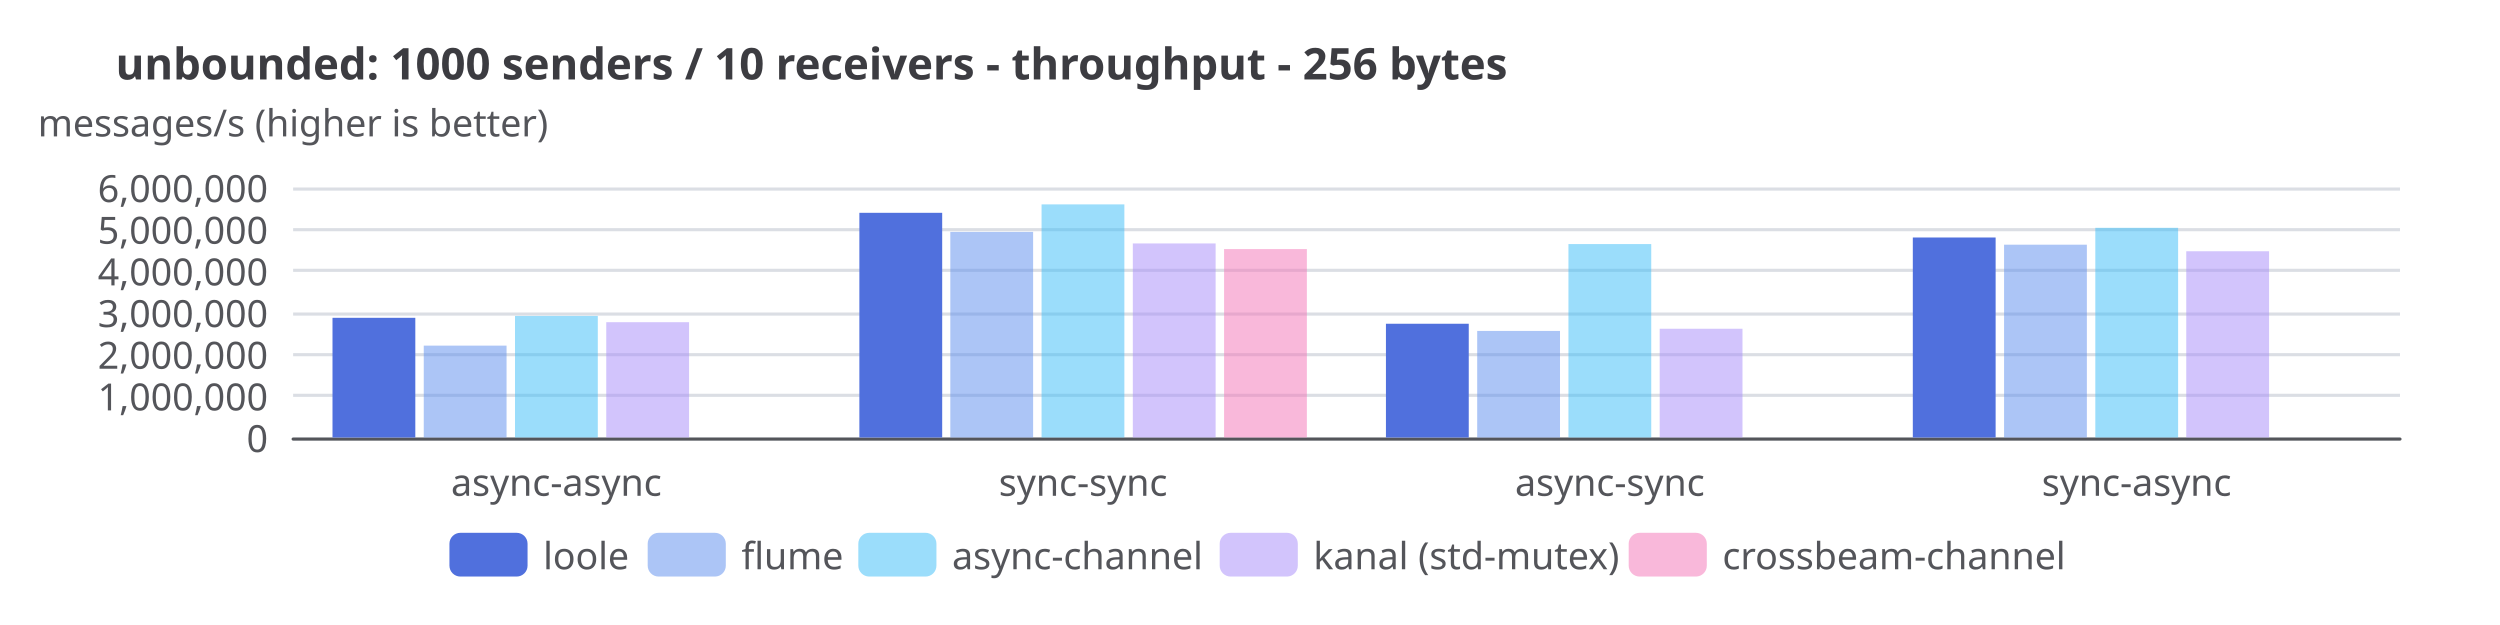
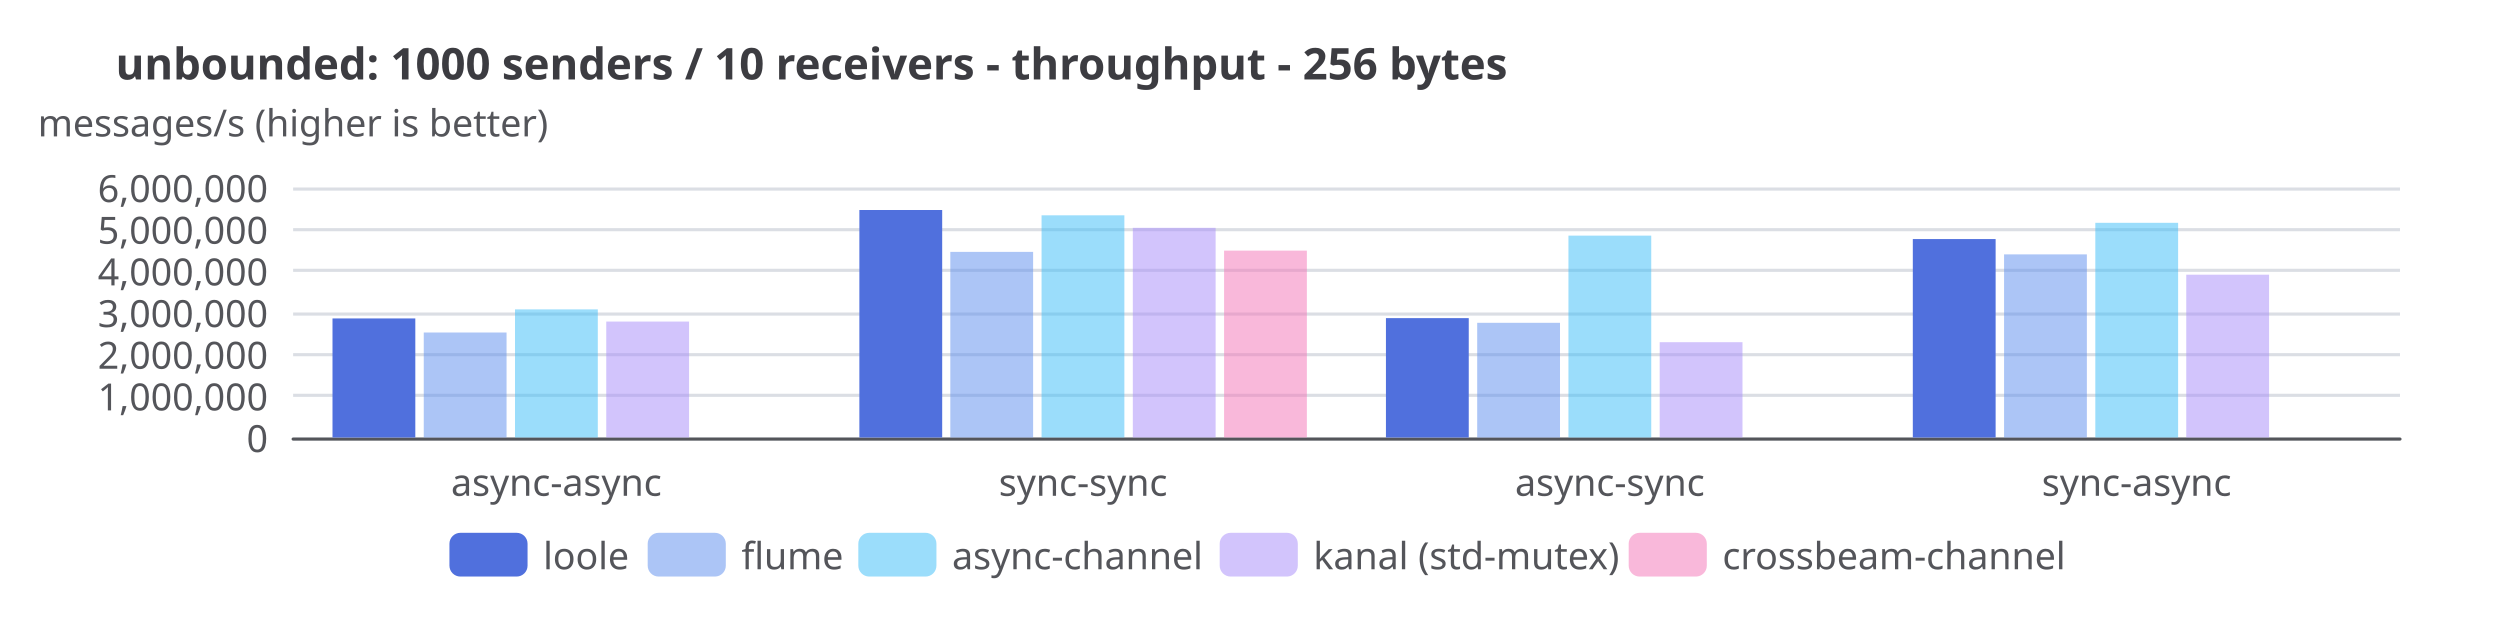
<svg xmlns="http://www.w3.org/2000/svg" width="800" height="200" version="1.1" baseProfile="full" viewBox="0 0 800 200">
  <rect width="800" height="200" x="0" y="0" fill="white" />
  <path d="M93.8 140.5L768 140.5" fill="none" pointer-events="visible" stroke="#dbdee4" class="zr9-cls-62" />
  <path d="M93.8 126.5L768 126.5" fill="none" pointer-events="visible" stroke="#dbdee4" class="zr9-cls-62" />
  <path d="M93.8 113.5L768 113.5" fill="none" pointer-events="visible" stroke="#dbdee4" class="zr9-cls-62" />
  <path d="M93.8 100.5L768 100.5" fill="none" pointer-events="visible" stroke="#dbdee4" class="zr9-cls-62" />
  <path d="M93.8 86.5L768 86.5" fill="none" pointer-events="visible" stroke="#dbdee4" class="zr9-cls-62" />
  <path d="M93.8 73.5L768 73.5" fill="none" pointer-events="visible" stroke="#dbdee4" class="zr9-cls-62" />
  <path d="M93.8 60.5L768 60.5" fill="none" pointer-events="visible" stroke="#dbdee4" class="zr9-cls-62" />
  <text dominant-baseline="central" text-anchor="middle" style="font-size:12px;font-family:sans-serif;" xml:space="preserve" y="-6" transform="translate(93.76 45)" fill="#54555a">messages/s (higher is better)</text>
  <path d="M93.8 140.5L768 140.5" fill="none" pointer-events="visible" stroke="#54555a" stroke-linecap="round" class="zr9-cls-62" />
  <text dominant-baseline="central" text-anchor="end" style="font-size:12px;font-family:sans-serif;" transform="translate(85.76 140)" fill="#54555a">0</text>
  <text dominant-baseline="central" text-anchor="end" style="font-size:12px;font-family:sans-serif;" transform="translate(85.76 126.6667)" fill="#54555a">1,000,000</text>
  <text dominant-baseline="central" text-anchor="end" style="font-size:12px;font-family:sans-serif;" transform="translate(85.76 113.3333)" fill="#54555a">2,000,000</text>
  <text dominant-baseline="central" text-anchor="end" style="font-size:12px;font-family:sans-serif;" transform="translate(85.76 100)" fill="#54555a">3,000,000</text>
  <text dominant-baseline="central" text-anchor="end" style="font-size:12px;font-family:sans-serif;" transform="translate(85.76 86.6667)" fill="#54555a">4,000,000</text>
  <text dominant-baseline="central" text-anchor="end" style="font-size:12px;font-family:sans-serif;" transform="translate(85.76 73.3333)" fill="#54555a">5,000,000</text>
  <text dominant-baseline="central" text-anchor="end" style="font-size:12px;font-family:sans-serif;" transform="translate(85.76 60)" fill="#54555a">6,000,000</text>
  <text dominant-baseline="central" text-anchor="middle" style="font-size:12px;font-family:sans-serif;" y="6" transform="translate(178.04 148)" fill="#54555a">async-async</text>
  <text dominant-baseline="central" text-anchor="middle" style="font-size:12px;font-family:sans-serif;" y="6" transform="translate(346.6 148)" fill="#54555a">sync-sync</text>
  <text dominant-baseline="central" text-anchor="middle" style="font-size:12px;font-family:sans-serif;" y="6" transform="translate(515.16 148)" fill="#54555a">async-sync</text>
  <text dominant-baseline="central" text-anchor="middle" style="font-size:12px;font-family:sans-serif;" y="6" transform="translate(683.72 148)" fill="#54555a">sync-async</text>
-   <path d="M106.4 140l26.5 0l0 -38.3l-26.5 0Z" fill="#5070dd" ecmeta_series_index="0" ecmeta_data_index="0" ecmeta_ssr_type="chart" class="zr9-cls-63" />
-   <path d="M275 140l26.5 0l0 -71.9l-26.5 0Z" fill="#5070dd" ecmeta_series_index="0" ecmeta_data_index="1" ecmeta_ssr_type="chart" class="zr9-cls-63" />
-   <path d="M443.5 140l26.5 0l0 -36.4l-26.5 0Z" fill="#5070dd" ecmeta_series_index="0" ecmeta_data_index="2" ecmeta_ssr_type="chart" class="zr9-cls-63" />
-   <path d="M612.1 140l26.5 0l0 -64l-26.5 0Z" fill="#5070dd" ecmeta_series_index="0" ecmeta_data_index="3" ecmeta_ssr_type="chart" class="zr9-cls-63" />
-   <path d="M135.6 140l26.5 0l0 -29.4l-26.5 0Z" fill="rgb(91,141,239)" fill-opacity="0.5" ecmeta_series_index="1" ecmeta_data_index="0" ecmeta_ssr_type="chart" class="zr9-cls-64" />
-   <path d="M304.1 140l26.5 0l0 -65.8l-26.5 0Z" fill="rgb(91,141,239)" fill-opacity="0.5" ecmeta_series_index="1" ecmeta_data_index="1" ecmeta_ssr_type="chart" class="zr9-cls-64" />
-   <path d="M472.7 140l26.5 0l0 -34.1l-26.5 0Z" fill="rgb(91,141,239)" fill-opacity="0.5" ecmeta_series_index="1" ecmeta_data_index="2" ecmeta_ssr_type="chart" class="zr9-cls-64" />
-   <path d="M641.3 140l26.5 0l0 -61.7l-26.5 0Z" fill="rgb(91,141,239)" fill-opacity="0.5" ecmeta_series_index="1" ecmeta_data_index="3" ecmeta_ssr_type="chart" class="zr9-cls-64" />
-   <path d="M164.8 140l26.5 0l0 -38.9l-26.5 0Z" fill="rgb(56,189,248)" fill-opacity="0.5" ecmeta_series_index="2" ecmeta_data_index="0" ecmeta_ssr_type="chart" class="zr9-cls-65" />
-   <path d="M333.3 140l26.5 0l0 -74.6l-26.5 0Z" fill="rgb(56,189,248)" fill-opacity="0.5" ecmeta_series_index="2" ecmeta_data_index="1" ecmeta_ssr_type="chart" class="zr9-cls-65" />
-   <path d="M501.9 140l26.5 0l0 -61.9l-26.5 0Z" fill="rgb(56,189,248)" fill-opacity="0.5" ecmeta_series_index="2" ecmeta_data_index="2" ecmeta_ssr_type="chart" class="zr9-cls-65" />
-   <path d="M670.5 140l26.5 0l0 -67.1l-26.5 0Z" fill="rgb(56,189,248)" fill-opacity="0.5" ecmeta_series_index="2" ecmeta_data_index="3" ecmeta_ssr_type="chart" class="zr9-cls-65" />
-   <path d="M194 140l26.5 0l0 -36.9l-26.5 0Z" fill="rgb(167,139,250)" fill-opacity="0.5" ecmeta_series_index="3" ecmeta_data_index="0" ecmeta_ssr_type="chart" class="zr9-cls-66" />
-   <path d="M362.5 140l26.5 0l0 -62.1l-26.5 0Z" fill="rgb(167,139,250)" fill-opacity="0.5" ecmeta_series_index="3" ecmeta_data_index="1" ecmeta_ssr_type="chart" class="zr9-cls-66" />
-   <path d="M531.1 140l26.5 0l0 -34.8l-26.5 0Z" fill="rgb(167,139,250)" fill-opacity="0.5" ecmeta_series_index="3" ecmeta_data_index="2" ecmeta_ssr_type="chart" class="zr9-cls-66" />
-   <path d="M699.6 140l26.5 0l0 -59.6l-26.5 0Z" fill="rgb(167,139,250)" fill-opacity="0.5" ecmeta_series_index="3" ecmeta_data_index="3" ecmeta_ssr_type="chart" class="zr9-cls-66" />
-   <path d="M391.7 140l26.5 0l0 -60.3l-26.5 0Z" fill="rgb(244,114,182)" fill-opacity="0.5" ecmeta_series_index="4" ecmeta_data_index="1" ecmeta_ssr_type="chart" class="zr9-cls-67" />
+   <path d="M106.4 140l26.5 0l0 -38.1l-26.5 0Z" fill="#5070dd" ecmeta_series_index="0" ecmeta_data_index="0" ecmeta_ssr_type="chart" class="zr9-cls-63" />
+   <path d="M275 140l26.5 0l0 -72.8l-26.5 0Z" fill="#5070dd" ecmeta_series_index="0" ecmeta_data_index="1" ecmeta_ssr_type="chart" class="zr9-cls-63" />
+   <path d="M443.5 140l26.5 0l0 -38.2l-26.5 0Z" fill="#5070dd" ecmeta_series_index="0" ecmeta_data_index="2" ecmeta_ssr_type="chart" class="zr9-cls-63" />
+   <path d="M612.1 140l26.5 0l0 -63.5l-26.5 0Z" fill="#5070dd" ecmeta_series_index="0" ecmeta_data_index="3" ecmeta_ssr_type="chart" class="zr9-cls-63" />
+   <path d="M135.6 140l26.5 0l0 -33.6l-26.5 0Z" fill="rgb(91,141,239)" fill-opacity="0.5" ecmeta_series_index="1" ecmeta_data_index="0" ecmeta_ssr_type="chart" class="zr9-cls-64" />
+   <path d="M304.1 140l26.5 0l0 -59.4l-26.5 0Z" fill="rgb(91,141,239)" fill-opacity="0.5" ecmeta_series_index="1" ecmeta_data_index="1" ecmeta_ssr_type="chart" class="zr9-cls-64" />
+   <path d="M472.7 140l26.5 0l0 -36.7l-26.5 0Z" fill="rgb(91,141,239)" fill-opacity="0.5" ecmeta_series_index="1" ecmeta_data_index="2" ecmeta_ssr_type="chart" class="zr9-cls-64" />
+   <path d="M641.3 140l26.5 0l0 -58.6l-26.5 0Z" fill="rgb(91,141,239)" fill-opacity="0.5" ecmeta_series_index="1" ecmeta_data_index="3" ecmeta_ssr_type="chart" class="zr9-cls-64" />
+   <path d="M164.8 140l26.5 0l0 -41l-26.5 0Z" fill="rgb(56,189,248)" fill-opacity="0.5" ecmeta_series_index="2" ecmeta_data_index="0" ecmeta_ssr_type="chart" class="zr9-cls-65" />
+   <path d="M333.3 140l26.5 0l0 -71.1l-26.5 0Z" fill="rgb(56,189,248)" fill-opacity="0.5" ecmeta_series_index="2" ecmeta_data_index="1" ecmeta_ssr_type="chart" class="zr9-cls-65" />
+   <path d="M501.9 140l26.5 0l0 -64.6l-26.5 0Z" fill="rgb(56,189,248)" fill-opacity="0.5" ecmeta_series_index="2" ecmeta_data_index="2" ecmeta_ssr_type="chart" class="zr9-cls-65" />
+   <path d="M670.5 140l26.5 0l0 -68.7l-26.5 0Z" fill="rgb(56,189,248)" fill-opacity="0.5" ecmeta_series_index="2" ecmeta_data_index="3" ecmeta_ssr_type="chart" class="zr9-cls-65" />
+   <path d="M194 140l26.5 0l0 -37.1l-26.5 0Z" fill="rgb(167,139,250)" fill-opacity="0.5" ecmeta_series_index="3" ecmeta_data_index="0" ecmeta_ssr_type="chart" class="zr9-cls-66" />
+   <path d="M362.5 140l26.5 0l0 -67.1l-26.5 0Z" fill="rgb(167,139,250)" fill-opacity="0.5" ecmeta_series_index="3" ecmeta_data_index="1" ecmeta_ssr_type="chart" class="zr9-cls-66" />
+   <path d="M531.1 140l26.5 0l0 -30.5l-26.5 0Z" fill="rgb(167,139,250)" fill-opacity="0.5" ecmeta_series_index="3" ecmeta_data_index="2" ecmeta_ssr_type="chart" class="zr9-cls-66" />
+   <path d="M699.6 140l26.5 0l0 -52.1l-26.5 0Z" fill="rgb(167,139,250)" fill-opacity="0.5" ecmeta_series_index="3" ecmeta_data_index="3" ecmeta_ssr_type="chart" class="zr9-cls-66" />
+   <path d="M391.7 140l26.5 0l0 -59.8l-26.5 0Z" fill="rgb(244,114,182)" fill-opacity="0.5" ecmeta_series_index="4" ecmeta_data_index="1" ecmeta_ssr_type="chart" class="zr9-cls-67" />
  <path d="M-5 -5.5l522.4 0l0 25l-522.4 0Z" transform="translate(143.82 170.5)" fill="rgb(0,0,0)" fill-opacity="0" stroke="#b7b9be" stroke-width="0" class="zr9-cls-62" />
  <path d="M3.5 0L21.5 0A3.5 3.5 0 0 1 25 3.5L25 10.5A3.5 3.5 0 0 1 21.5 14L3.5 14A3.5 3.5 0 0 1 0 10.5L0 3.5A3.5 3.5 0 0 1 3.5 0Z" transform="translate(143.82 170.5)" fill="#5070dd" ecmeta_series_index="0" ecmeta_data_index="0" ecmeta_ssr_type="legend" ecmeta_silent="true" class="zr9-cls-62" />
  <text dominant-baseline="central" text-anchor="start" style="font-size:12px;font-family:sans-serif;" x="30" y="7" transform="translate(143.82 170.5)" fill="#54555a">loole</text>
  <path d="M0 0l55.4 0l0 14l-55.4 0Z" transform="translate(143.82 170.5)" fill="none" pointer-events="visible" ecmeta_series_index="0" ecmeta_data_index="0" ecmeta_ssr_type="legend" class="zr9-cls-68" />
  <path d="M3.5 0L21.5 0A3.5 3.5 0 0 1 25 3.5L25 10.5A3.5 3.5 0 0 1 21.5 14L3.5 14A3.5 3.5 0 0 1 0 10.5L0 3.5A3.5 3.5 0 0 1 3.5 0Z" transform="translate(207.26 170.5)" fill="rgb(91,141,239)" fill-opacity="0.5" ecmeta_series_index="1" ecmeta_data_index="1" ecmeta_ssr_type="legend" ecmeta_silent="true" class="zr9-cls-62" />
  <text dominant-baseline="central" text-anchor="start" style="font-size:12px;font-family:sans-serif;" x="30" y="7" transform="translate(207.26 170.5)" fill="#54555a">flume</text>
  <path d="M0 0l59.4 0l0 14l-59.4 0Z" transform="translate(207.26 170.5)" fill="none" pointer-events="visible" ecmeta_series_index="1" ecmeta_data_index="1" ecmeta_ssr_type="legend" class="zr9-cls-68" />
  <path d="M3.5 0L21.5 0A3.5 3.5 0 0 1 25 3.5L25 10.5A3.5 3.5 0 0 1 21.5 14L3.5 14A3.5 3.5 0 0 1 0 10.5L0 3.5A3.5 3.5 0 0 1 3.5 0Z" transform="translate(274.66 170.5)" fill="rgb(56,189,248)" fill-opacity="0.5" ecmeta_series_index="2" ecmeta_data_index="2" ecmeta_ssr_type="legend" ecmeta_silent="true" class="zr9-cls-62" />
  <text dominant-baseline="central" text-anchor="start" style="font-size:12px;font-family:sans-serif;" x="30" y="7" transform="translate(274.66 170.5)" fill="#54555a">async-channel</text>
  <path d="M0 0l107.6 0l0 14l-107.6 0Z" transform="translate(274.66 170.5)" fill="none" pointer-events="visible" ecmeta_series_index="2" ecmeta_data_index="2" ecmeta_ssr_type="legend" class="zr9-cls-68" />
  <path d="M3.5 0L21.5 0A3.5 3.5 0 0 1 25 3.5L25 10.5A3.5 3.5 0 0 1 21.5 14L3.5 14A3.5 3.5 0 0 1 0 10.5L0 3.5A3.5 3.5 0 0 1 3.5 0Z" transform="translate(390.3 170.5)" fill="rgb(167,139,250)" fill-opacity="0.5" ecmeta_series_index="3" ecmeta_data_index="3" ecmeta_ssr_type="legend" ecmeta_silent="true" class="zr9-cls-62" />
  <text dominant-baseline="central" text-anchor="start" style="font-size:12px;font-family:sans-serif;" xml:space="preserve" x="30" y="7" transform="translate(390.3 170.5)" fill="#54555a">kanal (std-mutex)</text>
  <path d="M0 0l122.9 0l0 14l-122.9 0Z" transform="translate(390.3 170.5)" fill="none" pointer-events="visible" ecmeta_series_index="3" ecmeta_data_index="3" ecmeta_ssr_type="legend" class="zr9-cls-68" />
  <path d="M3.5 0L21.5 0A3.5 3.5 0 0 1 25 3.5L25 10.5A3.5 3.5 0 0 1 21.5 14L3.5 14A3.5 3.5 0 0 1 0 10.5L0 3.5A3.5 3.5 0 0 1 3.5 0Z" transform="translate(521.18 170.5)" fill="rgb(244,114,182)" fill-opacity="0.5" ecmeta_series_index="4" ecmeta_data_index="4" ecmeta_ssr_type="legend" ecmeta_silent="true" class="zr9-cls-62" />
  <text dominant-baseline="central" text-anchor="start" style="font-size:12px;font-family:sans-serif;" x="30" y="7" transform="translate(521.18 170.5)" fill="#54555a">crossbeam-channel</text>
  <path d="M0 0l135 0l0 14l-135 0Z" transform="translate(521.18 170.5)" fill="none" pointer-events="visible" ecmeta_series_index="4" ecmeta_data_index="4" ecmeta_ssr_type="legend" class="zr9-cls-68" />
  <path d="M-5 -5l415.2 0l0 24l-415.2 0Z" transform="translate(37 13)" fill="rgb(0,0,0)" fill-opacity="0" stroke="#3c3c41" stroke-width="0" class="zr9-cls-62" />
  <text dominant-baseline="central" text-anchor="start" style="font-size:14px;font-family:sans-serif;font-weight:bold;" xml:space="preserve" y="7" transform="translate(37 13)" fill="#3c3c41">unbounded: 1000 senders / 10 receivers - throughput - 256 bytes</text>
  <style>
.zr9-cls-62:hover {
pointer-events:none;
}
.zr9-cls-63:hover {
cursor:pointer;
fill:rgba(88,123,243,1);
}
.zr9-cls-64:hover {
cursor:pointer;
fill:rgba(100,155,255,0.5);
}
.zr9-cls-65:hover {
cursor:pointer;
fill:rgba(61,207,255,0.5);
}
.zr9-cls-66:hover {
cursor:pointer;
fill:rgba(183,152,255,0.5);
}
.zr9-cls-67:hover {
cursor:pointer;
fill:rgba(255,125,200,0.5);
}
.zr9-cls-68:hover {
cursor:pointer;
fill:rgba(0,0,0,0);
}



</style>
</svg>
